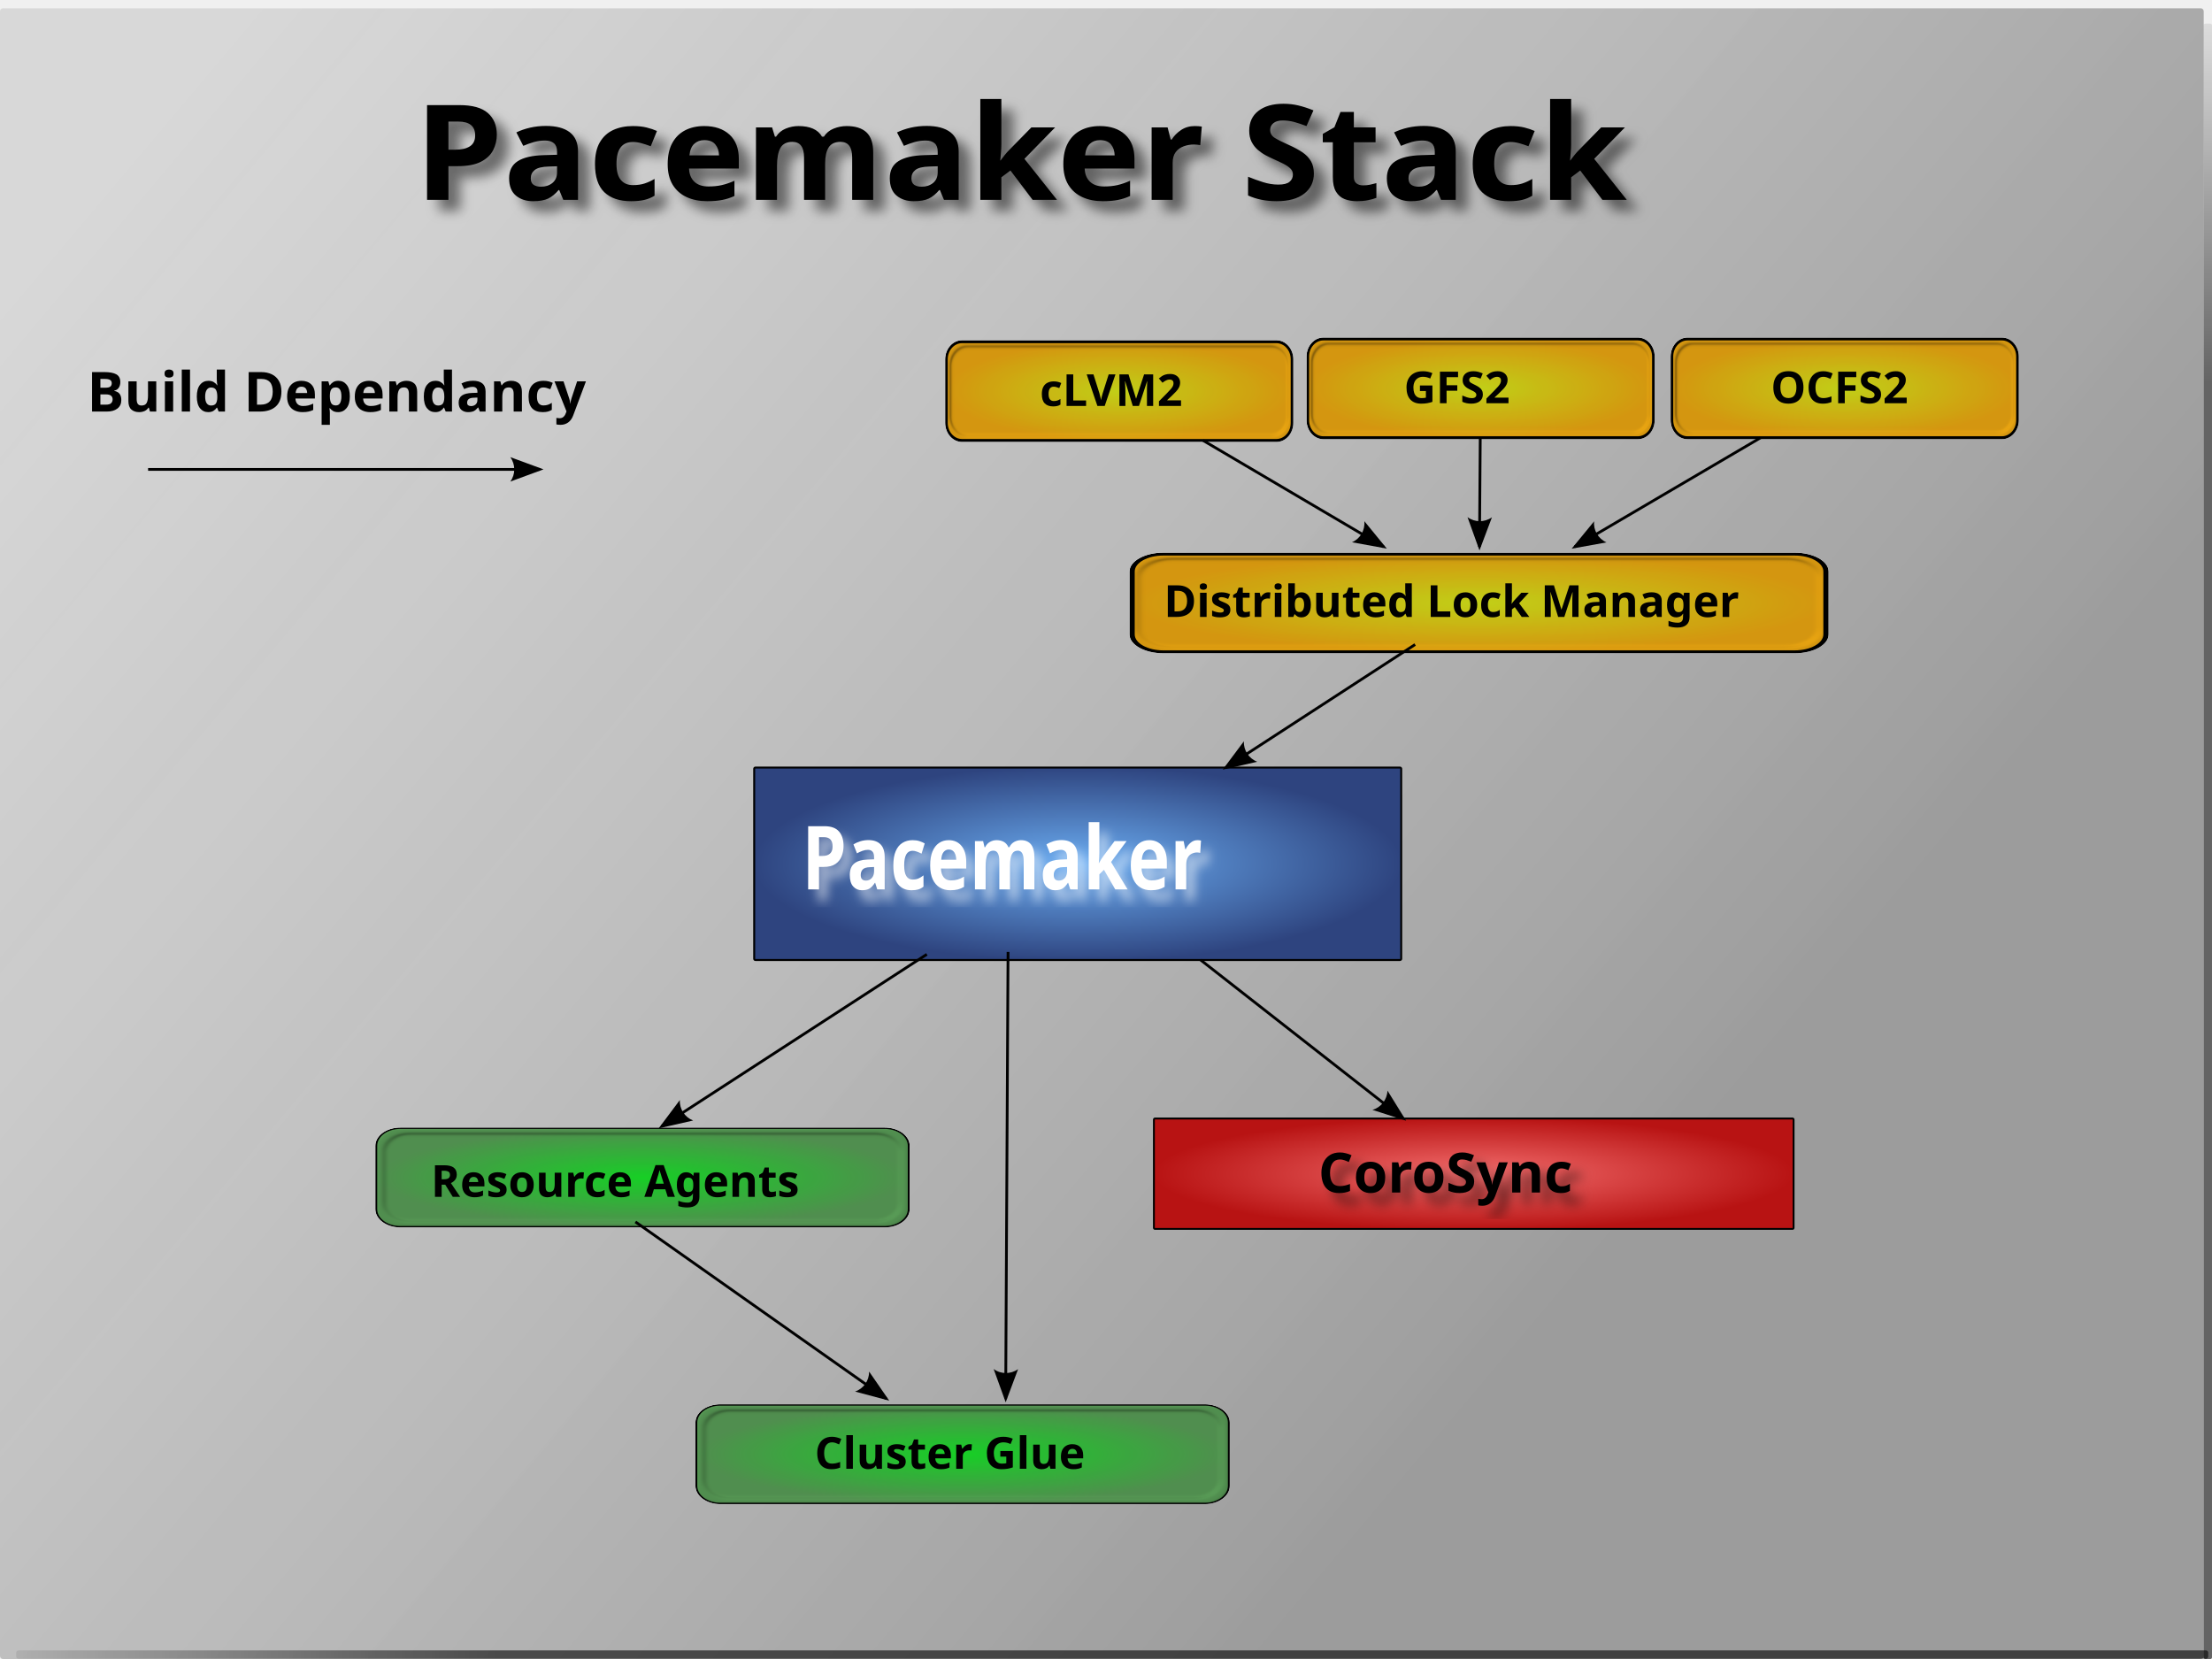
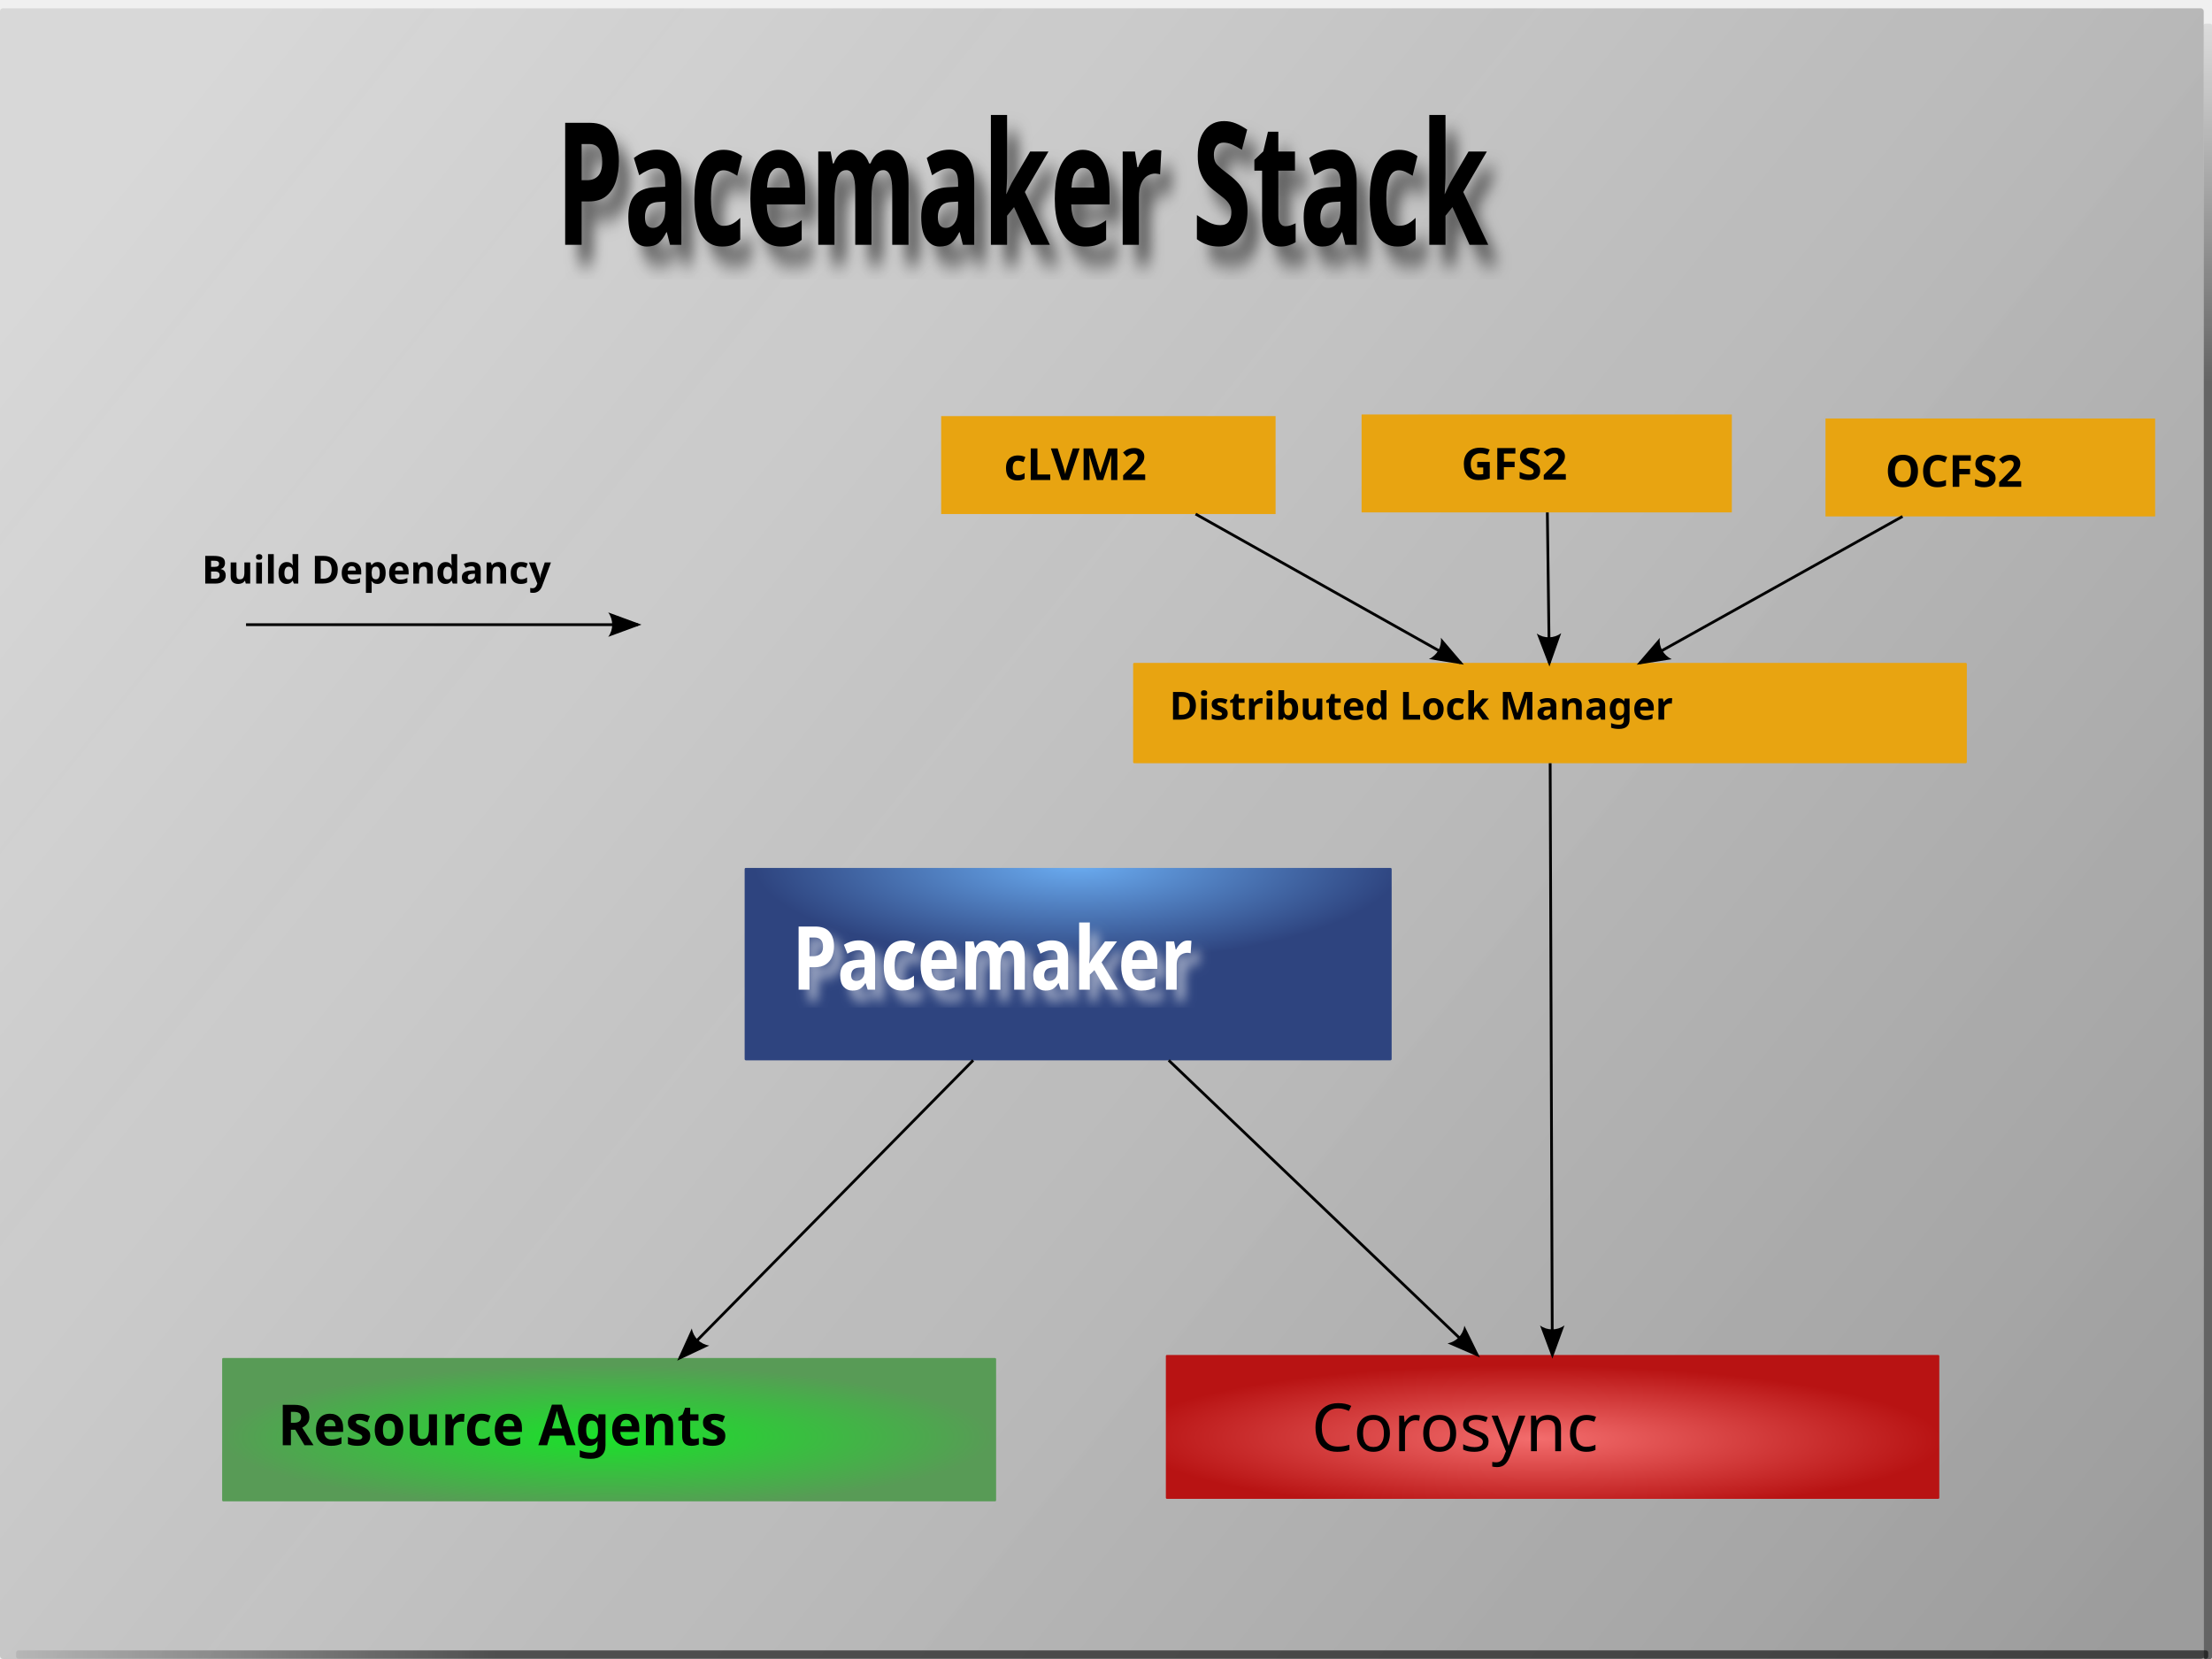
<svg xmlns="http://www.w3.org/2000/svg" xmlns:xlink="http://www.w3.org/1999/xlink" width="800" height="600" id="svg2" version="1.1">
  <defs id="defs4">
+     <linearGradient id="linearGradient3951">
+       <stop style="stop-color:#000000;stop-opacity:1;" offset="0" id="stop3953" />
+       <stop style="stop-color:#000000;stop-opacity:0;" offset="1" id="stop3955" />
+     </linearGradient>
    <marker orient="auto" refY="0.0" refX="0.0" id="TriangleInL" style="overflow:visible">
      <path id="path8998" d="M 5.77,0.0 L -2.88,5.0 L -2.88,-5.0 L 5.77,0.0 z " style="fill-rule:evenodd;stroke:#000000;stroke-width:1.0pt;marker-start:none" transform="scale(-0.8)" />
    </marker>
    <marker orient="auto" refY="0.0" refX="0.0" id="Arrow2Lend" style="overflow:visible;">
      <path id="path8885" style="font-size:12.0;fill-rule:evenodd;stroke-width:0.625;stroke-linejoin:round;" d="M 8.719,4.034 L -2.207,0.016 L 8.719,-4.002 C 6.973,-1.63 6.983,1.616 8.719,4.034 z " transform="scale(1.1) rotate(180) translate(1,0)" />
    </marker>
    <marker orient="auto" refY="0.0" refX="0.0" id="Arrow1Mend" style="overflow:visible;">
      <path id="path4652" d="M 0.0,0.0 L 5.0,-5.0 L -12.5,0.0 L 5.0,5.0 L 0.0,0.0 z " style="fill-rule:evenodd;stroke:#000000;stroke-width:1.0pt;marker-start:none;" transform="scale(0.4) rotate(180) translate(10,0)" />
    </marker>
    <linearGradient id="linearGradient4616">
      <stop style="stop-color:#808080;stop-opacity:0.75;" offset="0" id="stop4618" />
      <stop style="stop-color:#bfbfbf;stop-opacity:0.5;" offset="1" id="stop4620" />
    </linearGradient>
    <linearGradient id="linearGradient4606">
      <stop style="stop-color:#000000;stop-opacity:0.585;" offset="0" id="stop4608" />
      <stop style="stop-color:#000000;stop-opacity:0.081;" offset="1" id="stop4610" />
    </linearGradient>
    <linearGradient id="linearGradient4411">
      <stop style="stop-color:#f3f3f3;stop-opacity:0;" offset="0" id="stop4413" />
      <stop style="stop-color:#e6e6e6;stop-opacity:0.211;" offset="1" id="stop4415" />
    </linearGradient>
    <linearGradient id="linearGradient4370">
      <stop style="stop-color:#ffffff;stop-opacity:1;" offset="0" id="stop4372" />
      <stop style="stop-color:#f7f7f7;stop-opacity:0.699;" offset="1" id="stop4374" />
    </linearGradient>
    <linearGradient id="linearGradient3988">
      <stop id="stop3990" offset="0" style="stop-color:#d3e219;stop-opacity:1;" />
      <stop id="stop3992" offset="1" style="stop-color:#e8a411;stop-opacity:1;" />
    </linearGradient>
    <linearGradient id="linearGradient3838">
      <stop style="stop-color:#6badf2;stop-opacity:1;" offset="0" id="stop3840" />
      <stop style="stop-color:#2e447f;stop-opacity:1;" offset="1" id="stop3842" />
    </linearGradient>
    <linearGradient id="linearGradient3658">
      <stop style="stop-color:#19e229;stop-opacity:1;" offset="0" id="stop3660" />
      <stop style="stop-color:#589b56;stop-opacity:1;" offset="1" id="stop3662" />
    </linearGradient>
    <linearGradient id="linearGradient3650">
      <stop style="stop-color:#f36d6d;stop-opacity:1;" offset="0" id="stop3652" />
      <stop style="stop-color:#b81313;stop-opacity:1;" offset="1" id="stop3654" />
    </linearGradient>
    <filter id="filter3712" color-interpolation-filters="sRGB">
      <feMorphology id="feMorphology3714" radius="4.3" in="SourceAlpha" result="result91" />
      <feComposite id="feComposite3716" in2="result91" operator="out" in="SourceGraphic" />
      <feGaussianBlur id="feGaussianBlur3718" result="result0" stdDeviation="1.2" />
      <feDiffuseLighting id="feDiffuseLighting3720" diffuseConstant="1" result="result92">
        <feDistantLight id="feDistantLight3722" elevation="66" azimuth="225" />
      </feDiffuseLighting>
      <feBlend id="feBlend3724" in2="SourceGraphic" mode="multiply" result="result93" />
      <feComposite id="feComposite3726" in2="SourceAlpha" operator="in" />
    </filter>
    <filter id="filter4038" width="1.5" height="1.5" x="-.25" y="-.25">
      <feGaussianBlur id="feGaussianBlur4040" in="SourceAlpha" stdDeviation="2" result="blur" />
      <feColorMatrix id="feColorMatrix4042" result="bluralpha" type="matrix" values="-1 0 0 0 1 0 -1 0 0 1 0 0 -1 0 1 0 0 0 0.5 0 " />
      <feOffset id="feOffset4044" in="bluralpha" dx="4" dy="4" result="offsetBlur" />
      <feMerge id="feMerge4046">
        <feMergeNode id="feMergeNode4048" in="offsetBlur" />
        <feMergeNode id="feMergeNode4050" in="SourceGraphic" />
      </feMerge>
    </filter>
    <filter id="filter4066" width="1.5" height="1.5" x="-.25" y="-.25">
      <feGaussianBlur id="feGaussianBlur4068" in="SourceAlpha" stdDeviation="2" result="blur" />
      <feColorMatrix id="feColorMatrix4070" result="bluralpha" type="matrix" values="1 0 0 0 0 0 1 0 0 0 0 0 1 0 0 0 0 0 0.5 0 " />
      <feOffset id="feOffset4072" in="bluralpha" dx="4" dy="4" result="offsetBlur" />
      <feMerge id="feMerge4074">
        <feMergeNode id="feMergeNode4076" in="offsetBlur" />
        <feMergeNode id="feMergeNode4078" in="SourceGraphic" />
      </feMerge>
    </filter>
    <radialGradient xlink:href="#linearGradient4370" id="radialGradient4376" cx="-0.5" cy="-100.5" fx="-0.5" fy="-100.5" r="400.5" gradientTransform="matrix(0.06674414,1.485789,-1.49662,0.06723071,-150.8769,6.999576)" gradientUnits="userSpaceOnUse" />
    <filter id="filter4381" width="1.5" height="1.5" x="-.25" y="-.25">
      <feGaussianBlur id="feGaussianBlur4383" in="SourceAlpha" stdDeviation="2" result="blur" />
      <feColorMatrix id="feColorMatrix4385" result="bluralpha" type="matrix" values="1 0 0 0 0 0 1 0 0 0 0 0 1 0 0 0 0 0 0.5 0 " />
      <feOffset id="feOffset4387" in="bluralpha" dx="4" dy="4" result="offsetBlur" />
      <feMerge id="feMerge4389">
        <feMergeNode id="feMergeNode4391" in="offsetBlur" />
        <feMergeNode id="feMergeNode4393" in="SourceGraphic" />
      </feMerge>
    </filter>
    <filter id="filter4397" width="1.5" height="1.5" x="-.25" y="-.25">
      <feGaussianBlur id="feGaussianBlur4399" in="SourceAlpha" stdDeviation="2" result="blur" />
      <feColorMatrix id="feColorMatrix4401" result="bluralpha" type="matrix" values="1 0 0 0 0 0 1 0 0 0 0 0 1 0 0 0 0 0 0.5 0 " />
      <feOffset id="feOffset4403" in="bluralpha" dx="4" dy="4" result="offsetBlur" />
      <feMerge id="feMerge4405">
        <feMergeNode id="feMergeNode4407" in="offsetBlur" />
        <feMergeNode id="feMergeNode4409" in="SourceGraphic" />
      </feMerge>
    </filter>
    <filter id="filter4508" width="1.5" height="1.5" x="-.25" y="-.25">
      <feGaussianBlur id="feGaussianBlur4510" in="SourceAlpha" stdDeviation="2" result="blur" />
      <feColorMatrix id="feColorMatrix4512" result="bluralpha" type="matrix" values="1 0 0 0 0 0 1 0 0 0 0 0 1 0 0 0 0 0 0.5 0 " />
      <feOffset id="feOffset4514" in="bluralpha" dx="4" dy="4" result="offsetBlur" />
      <feMerge id="feMerge4516">
        <feMergeNode id="feMergeNode4518" in="offsetBlur" />
        <feMergeNode id="feMergeNode4520" in="SourceGraphic" />
      </feMerge>
    </filter>
    <filter id="filter4592" width="1.5" height="1.5" x="-.25" y="-.25">
      <feGaussianBlur id="feGaussianBlur4594" in="SourceAlpha" stdDeviation="2" result="blur" />
      <feColorMatrix id="feColorMatrix4596" result="bluralpha" type="matrix" values="1 0 0 0 0 0 1 0 0 0 0 0 1 0 0 0 0 0 0.5 0 " />
      <feOffset id="feOffset4598" in="bluralpha" dx="4" dy="4" result="offsetBlur" />
      <feMerge id="feMerge4600">
        <feMergeNode id="feMergeNode4602" in="offsetBlur" />
        <feMergeNode id="feMergeNode4604" in="SourceGraphic" />
      </feMerge>
    </filter>
    <linearGradient xlink:href="#linearGradient4606" id="linearGradient4622" x1="906.948" y1="-7.338" x2="906.948" y2="-172.976" gradientUnits="userSpaceOnUse" gradientTransform="matrix(0.2309255,0,0,0.7849298,593.3751,596.7001)" />
    <linearGradient xlink:href="#linearGradient4606" id="linearGradient4626" gradientUnits="userSpaceOnUse" gradientTransform="matrix(0.2309255,0,0,1.052138,-1255.882,187.8481)" x1="906.948" y1="-7.338" x2="906.948" y2="-172.976" />
-     <linearGradient xlink:href="#linearGradient4616" id="linearGradient4636" x1="102.241" y1="386.075" x2="-256.568" y2="98.293" gradientUnits="userSpaceOnUse" gradientTransform="matrix(1.499295,0,0,1.426056,436.2333,350.7932)" />
-     <radialGradient xlink:href="#linearGradient3838" id="radialGradient7925" gradientUnits="userSpaceOnUse" gradientTransform="matrix(0.4510283,0,0,0.1360599,149.5162,706.8354)" cx="532.673" cy="425.743" fx="532.673" fy="425.743" r="259.906" />
-     <radialGradient xlink:href="#linearGradient3650" id="radialGradient7940" gradientUnits="userSpaceOnUse" gradientTransform="matrix(0.4484876,0,0,0.07921146,294.7718,838.574)" cx="531.188" cy="483.168" fx="531.188" fy="483.168" r="258.421" />
-     <radialGradient xlink:href="#linearGradient3988" id="radialGradient8010" gradientUnits="userSpaceOnUse" gradientTransform="matrix(1,0,0,0.2534722,0,86.1094)" cx="238.614" cy="115.347" fx="238.614" fy="115.347" r="142.574" />
-     <radialGradient xlink:href="#linearGradient3988" id="radialGradient8012" gradientUnits="userSpaceOnUse" gradientTransform="matrix(1,0,0,0.2534722,0,86.1094)" cx="238.614" cy="115.347" fx="238.614" fy="115.347" r="142.574" />
-     <radialGradient xlink:href="#linearGradient3988" id="radialGradient8014" gradientUnits="userSpaceOnUse" gradientTransform="matrix(1,0,0,0.2534722,0,86.1094)" cx="238.614" cy="115.347" fx="238.614" fy="115.347" r="142.574" />
-     <radialGradient xlink:href="#linearGradient3988" id="radialGradient8044" gradientUnits="userSpaceOnUse" gradientTransform="matrix(1,0,0,0.2534722,0,86.1094)" cx="238.614" cy="115.347" fx="238.614" fy="115.347" r="142.574" />
+     <linearGradient xlink:href="#linearGradient4616" id="linearGradient4636" x1="234.195" y1="476.341" x2="-256.568" y2="98.293" gradientUnits="userSpaceOnUse" gradientTransform="matrix(1.499295,0,0,1.426056,436.2333,350.7932)" />
+     <radialGradient xlink:href="#linearGradient3838" id="radialGradient7925" gradientUnits="userSpaceOnUse" gradientTransform="matrix(0.4510283,0,0,0.1360599,152.9718,670.5508)" cx="532.673" cy="425.743" fx="532.673" fy="425.743" r="259.906" />
+     <radialGradient xlink:href="#linearGradient3650" id="radialGradient7940" gradientUnits="userSpaceOnUse" gradientTransform="matrix(0.568842,0.00258067,-4.6551919e-4,0.1026116,226.0348,800.0461)" cx="580.51" cy="1693.66" fx="580.51" fy="1693.66" r="258.421" />
    <radialGradient xlink:href="#linearGradient3658" id="radialGradient8071" gradientUnits="userSpaceOnUse" gradientTransform="matrix(1,0,0,0.2534722,0,86.1094)" cx="238.614" cy="115.347" fx="238.614" fy="115.347" r="142.574" />
    <radialGradient xlink:href="#linearGradient3658" id="radialGradient8073" gradientUnits="userSpaceOnUse" gradientTransform="matrix(1,0,0,0.2534722,0,86.1094)" cx="238.614" cy="115.347" fx="238.614" fy="115.347" r="142.574" />
+     <radialGradient xlink:href="#linearGradient3658" id="radialGradient3977" gradientUnits="userSpaceOnUse" gradientTransform="matrix(1,0,0,0.1851852,-0.8639193,778.9597)" cx="219.436" cy="1051.844" fx="219.436" fy="1051.844" r="139.955" />
+     <radialGradient xlink:href="#linearGradient3988" id="radialGradient4583" gradientUnits="userSpaceOnUse" gradientTransform="matrix(1,0,0,0.1057935,-70.29707,153.6923)" cx="492.002" cy="217.284" fx="492.002" fy="217.284" r="171.488" />
+     <radialGradient xlink:href="#linearGradient3988" id="radialGradient4619" cx="403.685" cy="171.064" fx="403.685" fy="171.064" r="45.356" gradientTransform="matrix(1.419048,0,0,0.3904762,-328.7914,107.7232)" gradientUnits="userSpaceOnUse" />
+     <radialGradient xlink:href="#linearGradient3988" id="radialGradient4629" cx="545.997" cy="171.928" fx="545.997" fy="171.928" r="59.61" gradientTransform="matrix(1,0,0,0.2971014,-165.8251,574.074)" gradientUnits="userSpaceOnUse" />
+     <radialGradient xlink:href="#linearGradient3988" id="radialGradient4665" gradientUnits="userSpaceOnUse" gradientTransform="matrix(1,0,0,0.2571428,-152.0498,611.8723)" cx="248.809" cy="53.331" fx="248.809" fy="53.331" r="60.474" />
  </defs>
  <g id="layer1" transform="translate(0,-452.3622)">
-     <rect style="fill:url(#linearGradient4636);fill-opacity:1.0;fill-rule:nonzero;stroke:#000000;stroke-width:0;stroke-miterlimit:4;stroke-opacity:1;stroke-dasharray:none" id="rect4628" width="797" height="597" x="-1.2012364e-05" y="455.362" ry="1.073" />
-     <g id="g8030">
-       <rect transform="matrix(0.4382971,0,0,0.4942417,430.8978,535.8082)" ry="12.871" y="79.208" x="96.04" height="72.277" width="285.149" id="rect3994" style="fill:url(#radialGradient8012);fill-opacity:1;stroke:#000000;stroke-width:2.149;stroke-miterlimit:4;stroke-opacity:1;stroke-dasharray:none;filter:url(#filter3712)" />
-     </g>
-     <g id="g8025">
-       <rect style="fill:url(#radialGradient8010);fill-opacity:1;stroke:#000000;stroke-width:2.149;stroke-miterlimit:4;stroke-opacity:1;stroke-dasharray:none;filter:url(#filter3712)" id="rect3972" width="285.149" height="72.277" x="96.04" y="79.208" ry="12.871" transform="matrix(0.4382971,0,0,0.4942417,300.2047,536.7983)" />
-       <text id="text4006" y="599.189" x="376.076" style="font-size:36px;font-style:normal;font-variant:normal;font-weight:bold;font-stretch:normal;text-align:start;line-height:100%;writing-mode:lr-tb;text-anchor:start;fill:#000000;fill-opacity:1;stroke:none;font-family:BlairMdITC TT;-inkscape-font-specification:BlairMdITC TT Medium" xml:space="preserve">
-         <tspan style="font-size:16px;font-style:normal;font-variant:normal;font-weight:bold;font-stretch:normal;text-align:start;line-height:100%;writing-mode:lr-tb;text-anchor:start;font-family:BlairMdITC TT;-inkscape-font-specification:BlairMdITC TT Bold" y="599.189" x="376.076" id="tspan4008">cLVM2</tspan>
+     <rect style="fill:url(#linearGradient4636);fill-opacity:1;fill-rule:nonzero;stroke:#000000;stroke-width:0;stroke-miterlimit:4;stroke-opacity:1;stroke-dasharray:none" id="rect4628" width="797" height="597" x="-1.2012364e-05" y="455.362" ry="1.073" />
+     <g id="g4578" transform="translate(70.29707,40.60422)">
+       <rect ry="0.392" rx="0.392" transform="translate(0,452.3622)" y="199.141" x="339.52" height="36.285" width="301.508" id="rect4181" style="fill:url(#radialGradient4583);fill-opacity:1;stroke:none" />
+       <text xml:space="preserve" style="font-size:14px;font-style:normal;font-variant:normal;font-weight:bold;font-stretch:normal;text-align:start;line-height:100%;writing-mode:lr-tb;text-anchor:start;fill:#000000;fill-opacity:1;stroke:none;font-family:BlairMdITC TT;-inkscape-font-specification:BlairMdITC TT Bold" x="352.672" y="672.027" id="text4018">
+         <tspan id="tspan4020" x="352.672" y="672.027" style="font-size:14px;font-style:normal;font-variant:normal;font-weight:bold;font-stretch:normal;text-align:start;line-height:100%;writing-mode:lr-tb;text-anchor:start;font-family:BlairMdITC TT;-inkscape-font-specification:BlairMdITC TT Bold">Distributed Lock Manager</tspan>
      </text>
    </g>
-     <text id="text4010" y="598.198" x="507.759" style="font-size:36px;font-style:normal;font-variant:normal;font-weight:bold;font-stretch:normal;text-align:start;line-height:100%;writing-mode:lr-tb;text-anchor:start;fill:#000000;fill-opacity:1;stroke:none;font-family:BlairMdITC TT;-inkscape-font-specification:BlairMdITC TT Medium" xml:space="preserve">
-       <tspan style="font-size:16px;font-style:normal;font-variant:normal;font-weight:bold;font-stretch:normal;text-align:start;line-height:100%;writing-mode:lr-tb;text-anchor:start;font-family:BlairMdITC TT;-inkscape-font-specification:BlairMdITC TT Bold" y="598.198" x="507.759" id="tspan4012">GFS2</tspan>
-     </text>
-     <g id="g8033">
-       <rect style="fill:url(#radialGradient8014);fill-opacity:1;stroke:#000000;stroke-width:2.149;stroke-miterlimit:4;stroke-opacity:1;stroke-dasharray:none;filter:url(#filter3712)" id="rect3998" width="285.149" height="72.277" x="96.04" y="79.208" ry="12.871" transform="matrix(0.4382971,0,0,0.4942417,562.581,535.8082)" />
-       <text id="text4014" y="598.198" x="640.432" style="font-size:36px;font-style:normal;font-variant:normal;font-weight:bold;font-stretch:normal;text-align:start;line-height:100%;writing-mode:lr-tb;text-anchor:start;fill:#000000;fill-opacity:1;stroke:none;font-family:BlairMdITC TT;-inkscape-font-specification:BlairMdITC TT Medium" xml:space="preserve">
-         <tspan style="font-size:16px;font-style:normal;font-variant:normal;font-weight:bold;font-stretch:normal;text-align:start;line-height:100%;writing-mode:lr-tb;text-anchor:start;font-family:BlairMdITC TT;-inkscape-font-specification:BlairMdITC TT Bold" y="598.198" x="640.432" id="tspan4016">OCFS2</tspan>
+     <g id="g7965" transform="translate(-3.455678,36.28462)" style="stroke:none">
+       <rect ry="0.441" y="729.966" x="272.767" height="69.592" width="233.999" id="rect3836" style="fill:url(#radialGradient7925);fill-opacity:1;stroke:none;stroke-width:0.715;stroke-miterlimit:4;stroke-opacity:1;stroke-dasharray:none" rx="0.441" />
+       <text transform="matrix(0.8106035,0,0,1,72.13799,0)" id="text4034" y="774.016" x="390.881" style="font-size:36px;font-style:normal;font-variant:normal;font-weight:bold;font-stretch:normal;text-align:start;line-height:100%;writing-mode:lr-tb;text-anchor:start;fill:#ffffff;fill-opacity:1;stroke:none;filter:url(#filter4038);font-family:BlairMdITC TT;-inkscape-font-specification:BlairMdITC TT Medium" xml:space="preserve">
+         <tspan style="font-size:32px;font-style:normal;font-variant:normal;font-weight:bold;font-stretch:normal;text-align:center;line-height:100%;writing-mode:lr-tb;text-anchor:middle;fill:#ffffff;font-family:BlairMdITC TT;-inkscape-font-specification:BlairMdITC TT Bold;stroke:none" y="774.016" x="390.881" id="tspan4036">Pacemaker</tspan>
      </text>
    </g>
-     <g id="g8046" transform="translate(0,5.183517)">
-       <rect transform="matrix(0.880032,0,0,0.4890975,324.9297,608.8344)" ry="12.871" y="79.208" x="96.04" height="72.277" width="285.149" id="rect4002" style="fill:url(#radialGradient8044);fill-opacity:1;stroke:#000000;stroke-width:2.149;stroke-miterlimit:4;stroke-opacity:1;stroke-dasharray:none;filter:url(#filter3712)" />
-       <text xml:space="preserve" style="font-size:36px;font-style:normal;font-variant:normal;font-weight:bold;font-stretch:normal;text-align:start;line-height:100%;writing-mode:lr-tb;text-anchor:start;fill:#000000;fill-opacity:1;stroke:none;font-family:BlairMdITC TT;-inkscape-font-specification:BlairMdITC TT Medium" x="420.922" y="670.299" id="text4018">
-         <tspan id="tspan4020" x="420.922" y="670.299" style="font-size:16px;font-style:normal;font-variant:normal;font-weight:bold;font-stretch:normal;text-align:start;line-height:100%;writing-mode:lr-tb;text-anchor:start;font-family:BlairMdITC TT;-inkscape-font-specification:BlairMdITC TT Bold">Distributed Lock Manager</tspan>
-       </text>
-     </g>
-     <rect style="fill:url(#radialGradient7940);fill-opacity:1;stroke:#000000;stroke-width:0.672;stroke-miterlimit:4;stroke-opacity:1;stroke-dasharray:none" id="rect3846" width="231.349" height="39.932" x="417.329" y="856.881" ry="0.392" />
-     <text id="text4030" y="883.651" x="476.751" style="font-size:36px;font-style:normal;font-variant:normal;font-weight:bold;font-stretch:normal;text-align:start;line-height:100%;writing-mode:lr-tb;text-anchor:start;fill:#000000;fill-opacity:1;stroke:none;filter:url(#filter4066);font-family:BlairMdITC TT;-inkscape-font-specification:BlairMdITC TT Medium" xml:space="preserve">
-       <tspan style="font-size:20px;font-style:normal;font-variant:normal;font-weight:bold;font-stretch:normal;text-align:start;line-height:100%;writing-mode:lr-tb;text-anchor:start;font-family:BlairMdITC TT;-inkscape-font-specification:BlairMdITC TT Bold" y="883.651" x="476.751" id="tspan4032">CoroSync</tspan>
+     <text xml:space="preserve" style="font-size:36px;font-style:normal;font-variant:normal;font-weight:bold;font-stretch:normal;text-align:center;line-height:100%;writing-mode:lr-tb;text-anchor:middle;fill:#000000;fill-opacity:1;stroke:none;filter:url(#filter4066);font-family:BlairMdITC TT;-inkscape-font-specification:BlairMdITC TT Bold" x="142.574" y="524.639" id="text4080" transform="matrix(1.093423,0,0,1.716666,239.2548,-359.7273)">
+       <tspan id="tspan4082" x="142.574" y="524.639" style="font-size:36px;font-style:normal;font-variant:normal;font-weight:bold;font-stretch:normal;text-align:center;line-height:100%;writing-mode:lr-tb;text-anchor:middle;font-family:BlairMdITC TT;-inkscape-font-specification:BlairMdITC TT Bold">Pacemaker Stack</tspan>
    </text>
-     <g id="g7965">
-       <rect ry="0.441" y="729.966" x="272.767" height="69.592" width="233.999" id="rect3836" style="fill:url(#radialGradient7925);fill-opacity:1;stroke:#000000;stroke-width:0.715;stroke-miterlimit:4;stroke-opacity:1;stroke-dasharray:none" />
-       <text transform="matrix(0.8106035,0,0,1,72.13799,0)" id="text4034" y="774.016" x="390.881" style="font-size:36px;font-style:normal;font-variant:normal;font-weight:bold;font-stretch:normal;text-align:start;line-height:100%;writing-mode:lr-tb;text-anchor:start;fill:#ffffff;fill-opacity:1;stroke:none;filter:url(#filter4038);font-family:BlairMdITC TT;-inkscape-font-specification:BlairMdITC TT Medium" xml:space="preserve">
-         <tspan style="font-size:32px;font-style:normal;font-variant:normal;font-weight:bold;font-stretch:normal;text-align:center;line-height:100%;writing-mode:lr-tb;text-anchor:middle;fill:#ffffff;font-family:BlairMdITC TT;-inkscape-font-specification:BlairMdITC TT Bold" y="774.016" x="390.881" id="tspan4036">Pacemaker</tspan>
-       </text>
-     </g>
-     <text xml:space="preserve" style="font-size:36px;font-style:normal;font-variant:normal;font-weight:bold;font-stretch:normal;text-align:start;line-height:100%;writing-mode:lr-tb;text-anchor:start;fill:#000000;fill-opacity:1;stroke:none;filter:url(#filter4066);font-family:BlairMdITC TT;-inkscape-font-specification:BlairMdITC TT Medium" x="142.574" y="524.639" id="text4080" transform="matrix(1.065811,0,0,1,-2.102213,0)">
-       <tspan id="tspan4082" x="142.574" y="524.639" style="font-size:48px;font-style:normal;font-variant:normal;font-weight:bold;font-stretch:normal;text-align:start;line-height:100%;writing-mode:lr-tb;text-anchor:start;font-family:BlairMdITC TT;-inkscape-font-specification:BlairMdITC TT Bold">Pacemaker Stack</tspan>
-     </text>
-     <text id="text4084" y="601.213" x="31.497" style="font-size:36px;font-style:normal;font-variant:normal;font-weight:bold;font-stretch:normal;text-align:start;line-height:100%;writing-mode:lr-tb;text-anchor:start;fill:#000000;fill-opacity:1;stroke:none;font-family:BlairMdITC TT;-inkscape-font-specification:BlairMdITC TT Medium" xml:space="preserve">
-       <tspan style="font-size:20px;font-style:normal;font-variant:normal;font-weight:bold;font-stretch:normal;text-align:start;line-height:100%;writing-mode:lr-tb;text-anchor:start;font-family:BlairMdITC TT;-inkscape-font-specification:BlairMdITC TT Bold" y="601.213" x="31.497" id="tspan4086">Build Dependancy</tspan>
+     <text id="text4084" y="663.415" x="72.965" style="font-size:14px;font-style:normal;font-variant:normal;font-weight:bold;font-stretch:normal;text-align:start;line-height:100%;writing-mode:lr-tb;text-anchor:start;fill:#000000;fill-opacity:1;stroke:none;font-family:BlairMdITC TT;-inkscape-font-specification:BlairMdITC TT Bold" xml:space="preserve">
+       <tspan style="font-size:14px;font-style:normal;font-variant:normal;font-weight:bold;font-stretch:normal;text-align:start;line-height:100%;writing-mode:lr-tb;text-anchor:start;font-family:BlairMdITC TT;-inkscape-font-specification:BlairMdITC TT Bold" y="663.415" x="72.965" id="tspan4086">Build Dependancy</tspan>
    </text>
    <rect style="fill:url(#linearGradient4622);fill-opacity:1.0;fill-rule:nonzero;stroke:#000000;stroke-width:0;stroke-miterlimit:4;stroke-opacity:1;stroke-dasharray:none" id="rect4614" width="3" height="591.436" x="797" y="460.926" ry="0.591" />
    <rect ry="0.792" y="5.853" x="-1052.257" height="792.775" width="3" id="rect4624" style="fill:url(#linearGradient4626);fill-opacity:1;fill-rule:nonzero;stroke:#000000;stroke-width:0;stroke-miterlimit:4;stroke-opacity:1;stroke-dasharray:none" transform="matrix(0,-1,1,0,0,0)" />
    <text id="text7860" y="950.465" x="234.486" style="font-size:40px;font-style:normal;font-weight:normal;fill:#000000;fill-opacity:1;stroke:none;font-family:Bitstream Vera Sans" xml:space="preserve">
      <tspan y="950.465" x="234.486" id="tspan7862" />
    </text>
-     <path style="fill:none;stroke:#000000;stroke-width:1px;stroke-linecap:butt;stroke-linejoin:miter;stroke-opacity:1;marker-end:url(#Arrow2Lend)" d="m 434.234,347.196 73.255,57.323" id="path7951" transform="translate(0,452.3622)" />
-     <path style="fill:none;stroke:#000000;stroke-width:1px;stroke-linecap:butt;stroke-linejoin:miter;stroke-opacity:1" d="m 162.395,395.615 0,0" id="path7959" transform="translate(0,452.3622)" />
-     <path style="fill:none;stroke:#000000;stroke-width:1px;stroke-linecap:butt;stroke-linejoin:miter;stroke-opacity:1" d="m 303.214,493.102 0,0" id="path7961" transform="translate(0,452.3622)" />
-     <g id="g8065" transform="translate(69.97747,30.23718)">
-       <g transform="translate(-329.8808,211.8876)" id="g7837">
-         <rect style="fill:url(#radialGradient8071);fill-opacity:1;stroke:#000000;stroke-width:1;stroke-miterlimit:4;stroke-opacity:1;stroke-dasharray:none;filter:url(#filter3712)" id="rect3878" width="285.149" height="72.277" x="96.04" y="79.208" ry="12.871" transform="matrix(0.6753702,0,0,0.4928394,331.1231,579.2426)" />
-       </g>
-       <text id="text4472" y="854.975" x="85.894" style="font-size:36px;font-style:normal;font-variant:normal;font-weight:bold;font-stretch:normal;text-align:start;line-height:100%;writing-mode:lr-tb;text-anchor:start;fill:#000000;fill-opacity:1;stroke:none;font-family:BlairMdITC TT;-inkscape-font-specification:BlairMdITC TT Medium" xml:space="preserve">
-         <tspan style="font-size:16px;font-style:normal;font-variant:normal;font-weight:bold;font-stretch:normal;text-align:start;line-height:100%;writing-mode:lr-tb;text-anchor:start;font-family:BlairMdITC TT;-inkscape-font-specification:BlairMdITC TT Bold" y="854.975" x="85.894" id="tspan4474">Resource Agents</tspan>
+     <path style="fill:none;stroke:#000000;stroke-width:1px;stroke-linecap:butt;stroke-linejoin:miter;stroke-opacity:1" d="m 261.556,482.871 0,0" id="path7959" transform="translate(0,452.3622)" />
+     <path style="fill:none;stroke:#000000;stroke-width:1px;stroke-linecap:butt;stroke-linejoin:miter;stroke-opacity:1" d="m 348.138,525.931 0,0" id="path7961" transform="translate(0,452.3622)" />
+     <g id="g7837" transform="matrix(1.1685,0,0,1,-313.6681,299.1435)" />
+     <path style="fill:none;stroke:#000000;stroke-width:1px;stroke-linecap:butt;stroke-linejoin:miter;stroke-opacity:1;marker-end:url(#Arrow2Lend);display:inline" d="m 88.984,678.285 141.683,0" id="path12899" />
+     <g id="g4171" transform="translate(0.8639193,-1.727839)">
+       <rect rx="0.392" ry="0.392" y="945.236" x="79.481" height="51.835" width="279.91" id="rect3949" style="fill:url(#radialGradient3977);fill-opacity:1;stroke:none" />
+       <text transform="scale(0.9762532,1.024324)" id="text4472" y="953.592" x="102.076" style="font-size:20px;font-style:normal;font-variant:normal;font-weight:bold;font-stretch:normal;text-align:start;line-height:100%;writing-mode:lr-tb;text-anchor:start;fill:#000000;fill-opacity:1;stroke:none;font-family:BlairMdITC TT;-inkscape-font-specification:BlairMdITC TT Bold" xml:space="preserve">
+         <tspan style="font-size:20px;font-style:normal;font-variant:normal;font-weight:bold;font-stretch:normal;text-align:start;line-height:100%;writing-mode:lr-tb;text-anchor:start;font-family:BlairMdITC TT;-inkscape-font-specification:BlairMdITC TT Bold" y="953.592" x="102.076" id="tspan4474">Resource Agents</tspan>
      </text>
    </g>
-     <g id="g8051" transform="translate(44.92381,32.82894)">
-       <g transform="translate(-189.0619,309.3741)" id="g7850">
-         <rect transform="matrix(0.6753702,0,0,0.4928394,331.1231,579.2426)" ry="12.871" y="79.208" x="96.04" height="72.277" width="285.149" id="rect7852" style="fill:url(#radialGradient8073);fill-opacity:1;stroke:#000000;stroke-width:1;stroke-miterlimit:4;stroke-opacity:1;stroke-dasharray:none;filter:url(#filter3712)" />
-       </g>
-       <text xml:space="preserve" style="font-size:36px;font-style:normal;font-variant:normal;font-weight:bold;font-stretch:normal;text-align:start;line-height:100%;writing-mode:lr-tb;text-anchor:start;fill:#000000;fill-opacity:1;stroke:none;font-family:BlairMdITC TT;-inkscape-font-specification:BlairMdITC TT Medium" x="241.399" y="950.733" id="text7854">
-         <tspan id="tspan7856" x="241.399" y="950.733" style="font-size:16px;font-style:normal;font-variant:normal;font-weight:bold;font-stretch:normal;text-align:start;line-height:100%;writing-mode:lr-tb;text-anchor:start;font-family:BlairMdITC TT;-inkscape-font-specification:BlairMdITC TT Bold">  Cluster Glue</tspan>
+     <rect style="fill:none;stroke:none" id="rect3979" width="19.006" height="52.699" x="168.464" y="499.785" transform="translate(0,452.3622)" rx="0.392" ry="0.392" />
+     <g id="g4195" transform="translate(5.0723069e-7,-2.591759)">
+       <rect rx="0.392" ry="0.392" y="945.001" x="421.648" height="52.026" width="279.728" id="rect3846" style="fill:url(#radialGradient7940);fill-opacity:1;stroke:none" />
+       <text id="text4191" y="979.793" x="474.292" style="font-size:24px;font-style:normal;font-variant:normal;font-weight:500;font-stretch:normal;text-align:start;line-height:125%;letter-spacing:0px;word-spacing:0px;writing-mode:lr-tb;text-anchor:start;fill:#000000;fill-opacity:1;stroke:none;font-family:BlairMdITC TT;-inkscape-font-specification:BlairMdITC TT Medium" xml:space="preserve">
+         <tspan y="979.793" x="474.292" id="tspan4193">Corosync</tspan>
      </text>
    </g>
-     <path style="fill:none;stroke:#000000;stroke-width:1px;stroke-linecap:butt;stroke-linejoin:miter;stroke-opacity:1;marker-end:url(#Arrow2Lend)" d="m 435.121,159.306 65.282,38.441" id="path11565" transform="translate(0,452.3622)" />
-     <path style="fill:none;stroke:#000000;stroke-width:1px;stroke-linecap:butt;stroke-linejoin:miter;stroke-opacity:1;marker-end:url(#Arrow2Lend)" d="m 535.352,158.316 -0.287,39.432" id="path11567" transform="translate(0,452.3622)" />
-     <path style="fill:none;stroke:#000000;stroke-width:1px;stroke-linecap:butt;stroke-linejoin:miter;stroke-opacity:1;marker-end:url(#Arrow2Lend);display:inline" d="m 636.732,158.316 -67.186,39.432" id="path11569" transform="translate(0,452.3622)" />
-     <path style="fill:none;stroke:#000000;stroke-width:1px;stroke-linecap:butt;stroke-linejoin:miter;stroke-opacity:1;marker-end:url(#Arrow2Lend)" d="m 511.794,233.098 -68.484,44.505" id="path11759" transform="translate(0,452.3622)" />
-     <path style="fill:none;stroke:#000000;stroke-width:1px;stroke-linecap:butt;stroke-linejoin:miter;stroke-opacity:1;marker-end:url(#Arrow2Lend)" d="m 335.201,345.144 -95.895,62.202" id="path11951" transform="translate(0,452.3622)" />
-     <path style="fill:none;stroke:#000000;stroke-width:1px;stroke-linecap:butt;stroke-linejoin:miter;stroke-opacity:1;marker-end:url(#Arrow2Lend)" d="m 229.803,441.903 90.712,63.93" id="path12141" transform="translate(0,452.3622)" />
-     <path style="fill:none;stroke:#000000;stroke-width:1px;stroke-linecap:butt;stroke-linejoin:miter;stroke-opacity:1;marker-end:url(#Arrow2Lend)" d="m 364.574,344.28 -0.864,161.553" id="path12331" transform="translate(0,452.3622)" />
-     <path style="fill:none;stroke:#000000;stroke-width:1px;stroke-linecap:butt;stroke-linejoin:miter;stroke-opacity:1;display:inline;marker-end:url(#Arrow2Lend)" d="m 53.563,169.768 141.683,0" id="path12899" transform="translate(0,452.3622)" />
+     <path style="fill:none;stroke:#000000;stroke-width:1px;stroke-linecap:butt;stroke-linejoin:miter;stroke-opacity:1;marker-end:url(#Arrow2Lend)" d="M 351.957,383.48 245.843,491.146" id="path4202" transform="translate(0,452.3622)" />
+     <path style="fill:none;stroke:#000000;stroke-width:1px;stroke-linecap:butt;stroke-linejoin:miter;stroke-opacity:1;marker-end:url(#Arrow2Lend)" d="M 422.686,383.48 534.274,490.047" id="path4390" transform="translate(0,452.3622)" />
+     <g id="g4667" transform="translate(152.0498,-2.591758)">
+       <rect y="605.444" x="188.334" height="35.421" width="120.949" id="rect4631" style="fill:url(#radialGradient4665);fill-opacity:1;stroke:none" />
+       <text id="text4006" y="628.562" x="211.067" style="font-size:36px;font-style:normal;font-variant:normal;font-weight:bold;font-stretch:normal;text-align:start;line-height:100%;writing-mode:lr-tb;text-anchor:start;fill:#000000;fill-opacity:1;stroke:none;font-family:BlairMdITC TT;-inkscape-font-specification:BlairMdITC TT Medium" xml:space="preserve">
+         <tspan style="font-size:16px;font-style:normal;font-variant:normal;font-weight:bold;font-stretch:normal;text-align:start;line-height:100%;writing-mode:lr-tb;text-anchor:start;font-family:BlairMdITC TT;-inkscape-font-specification:BlairMdITC TT Bold" y="628.562" x="211.067" id="tspan4008">cLVM2</tspan>
+       </text>
+     </g>
+     <g id="g4643" transform="translate(158.0973,-3.455678)">
+       <rect transform="translate(0,452.3622)" y="153.354" x="334.337" height="35.421" width="133.908" id="rect4611" style="fill:url(#radialGradient4619);fill-opacity:1;stroke:none" />
+       <text xml:space="preserve" style="font-size:36px;font-style:normal;font-variant:normal;font-weight:bold;font-stretch:normal;text-align:start;line-height:100%;writing-mode:lr-tb;text-anchor:start;fill:#000000;fill-opacity:1;stroke:none;font-family:BlairMdITC TT;-inkscape-font-specification:BlairMdITC TT Medium" x="370.396" y="629.3" id="text4010">
+         <tspan id="tspan4012" x="370.396" y="629.3" style="font-size:16px;font-style:normal;font-variant:normal;font-weight:bold;font-stretch:normal;text-align:start;line-height:100%;writing-mode:lr-tb;text-anchor:start;font-family:BlairMdITC TT;-inkscape-font-specification:BlairMdITC TT Bold">GFS2</tspan>
+       </text>
+     </g>
+     <g id="g4653" transform="translate(165.8251,-0.8639195)">
+       <rect y="604.58" x="494.387" height="35.421" width="119.221" id="rect4621" style="fill:url(#radialGradient4629);fill-opacity:1;stroke:none" />
+       <text id="text4014" y="629.3" x="516.028" style="font-size:36px;font-style:normal;font-variant:normal;font-weight:bold;font-stretch:normal;text-align:start;line-height:100%;writing-mode:lr-tb;text-anchor:start;fill:#000000;fill-opacity:1;stroke:none;font-family:BlairMdITC TT;-inkscape-font-specification:BlairMdITC TT Medium" xml:space="preserve">
+         <tspan style="font-size:16px;font-style:normal;font-variant:normal;font-weight:bold;font-stretch:normal;text-align:start;line-height:100%;writing-mode:lr-tb;text-anchor:start;font-family:BlairMdITC TT;-inkscape-font-specification:BlairMdITC TT Bold" y="629.3" x="516.028" id="tspan4016">OCFS2</tspan>
+       </text>
+     </g>
+     <path style="fill:none;stroke:#000000;stroke-width:1px;stroke-linecap:butt;stroke-linejoin:miter;stroke-opacity:1;marker-end:url(#Arrow2Lend)" d="m 432.397,185.91 95.868,53.835" id="path4672" transform="translate(0,452.3622)" />
+     <path style="fill:none;stroke:#000000;stroke-width:1px;stroke-linecap:butt;stroke-linejoin:miter;stroke-opacity:1;marker-end:url(#Arrow2Lend)" d="m 559.62,185.319 0.714,54.427" id="path4674" transform="translate(0,452.3622)" />
+     <path style="fill:none;stroke:#000000;stroke-width:1px;stroke-linecap:butt;stroke-linejoin:miter;stroke-opacity:1;marker-end:url(#Arrow2Lend)" d="m 688.07,186.774 -94.971,52.971" id="path4676" transform="translate(0,452.3622)" />
+     <path style="fill:none;stroke:#000000;stroke-width:1px;stroke-linecap:butt;stroke-linejoin:miter;stroke-opacity:1;marker-end:url(#Arrow2Lend)" d="m 560.637,276.03 0.78,214.016" id="path4678" transform="translate(0,452.3622)" />
  </g>
</svg>
